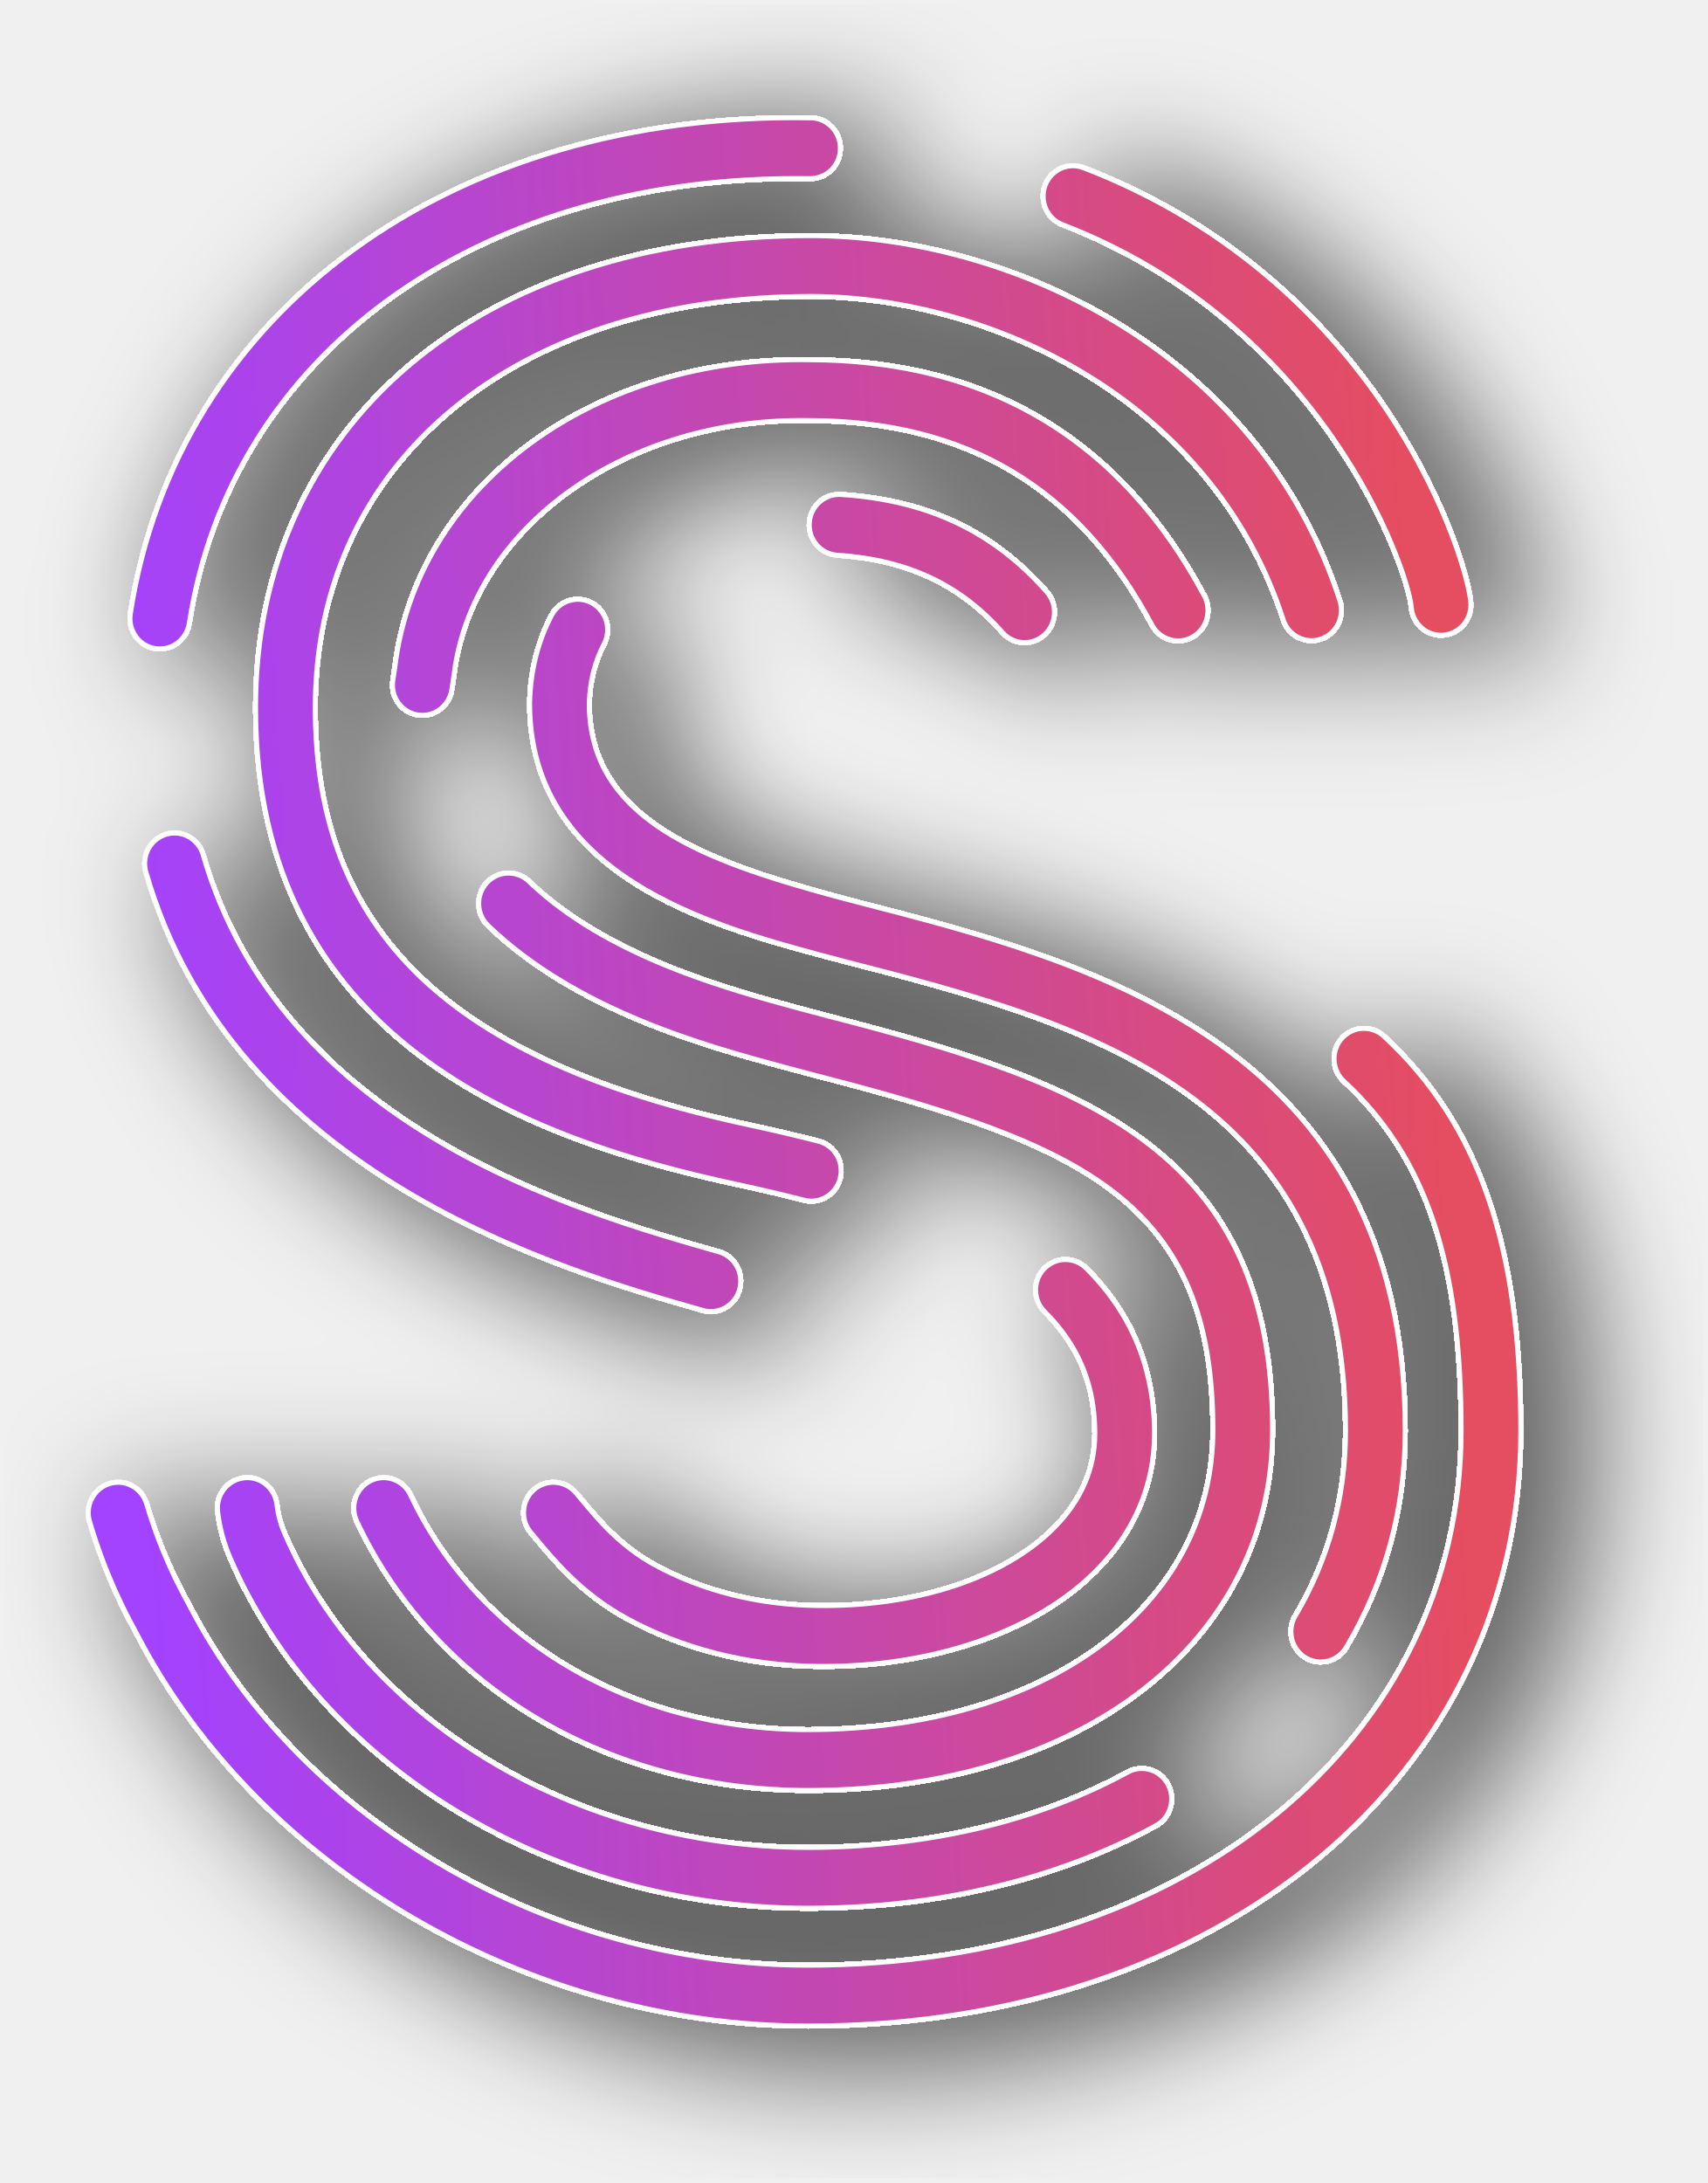
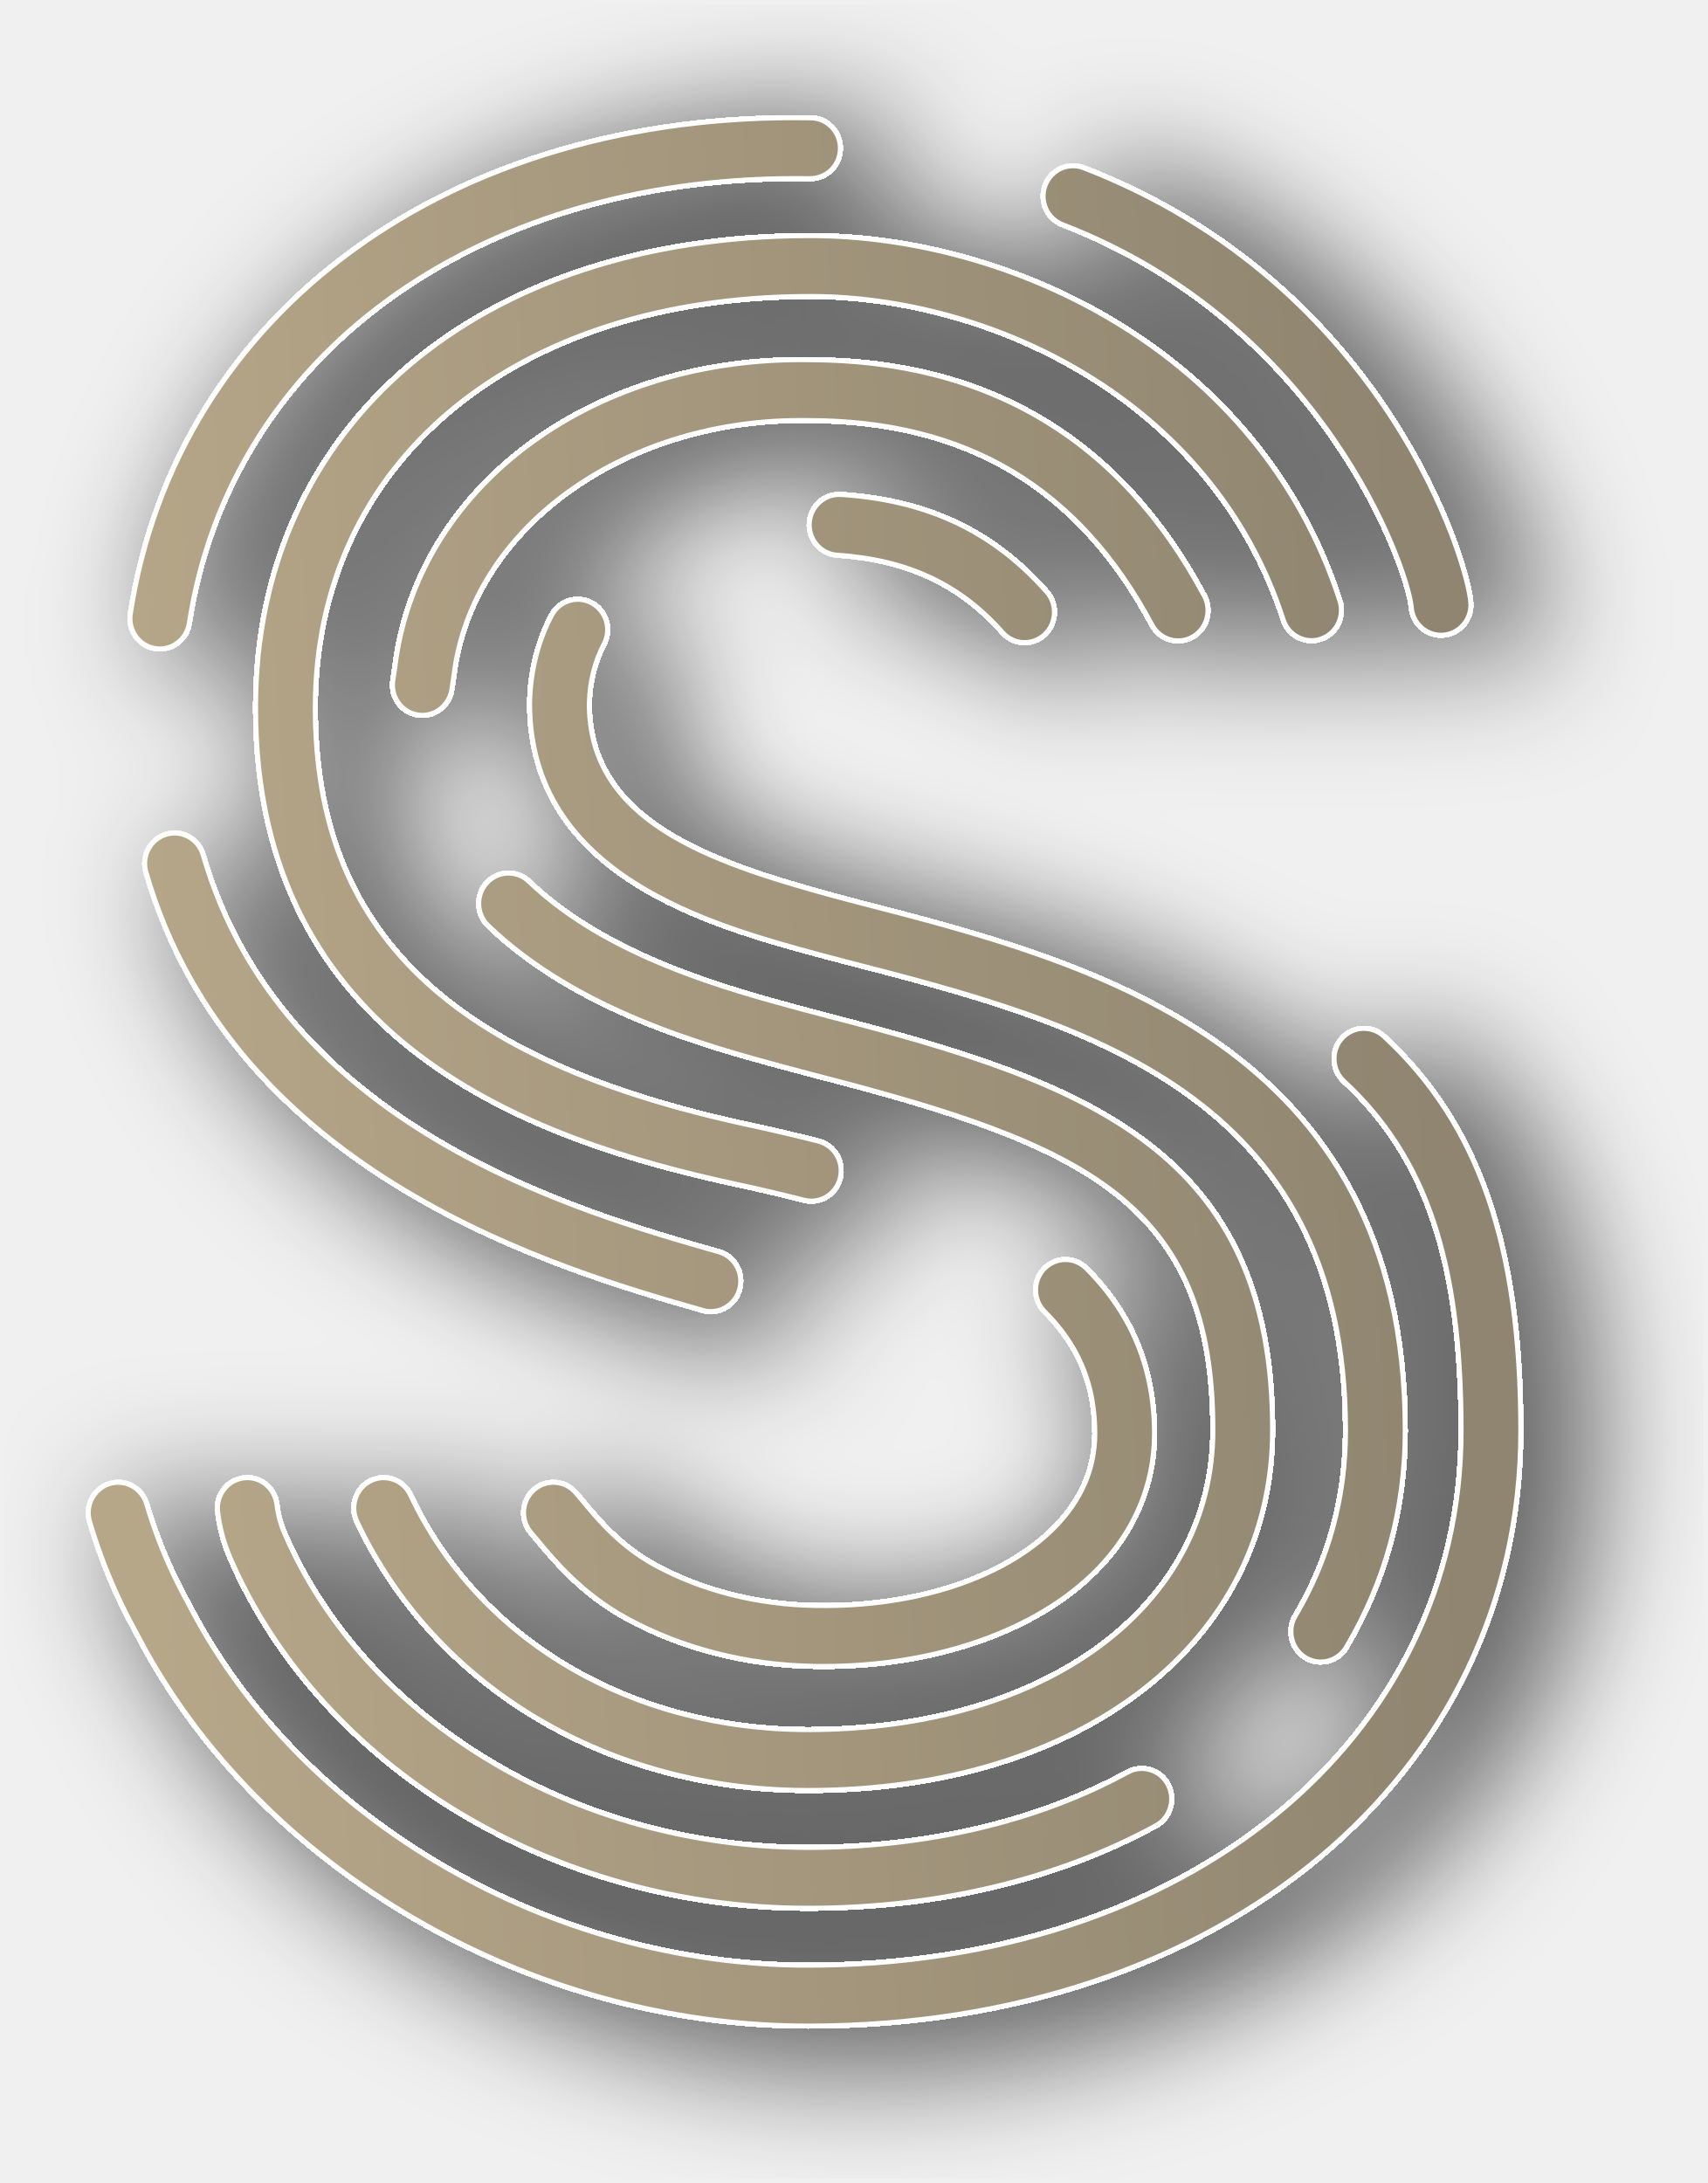
<svg xmlns="http://www.w3.org/2000/svg" width="348" height="445" viewBox="0 0 348 445" fill="none">
  <g filter="url(#filter0_d_1948_918)">
    <path d="M92.279 139.378L92.117 140.475C91.68 143.558 89.076 145.811 86.095 145.811C85.837 145.811 85.574 145.793 85.307 145.762C82.008 145.316 79.666 142.278 80.056 138.914C80.069 138.825 80.165 138.173 80.27 137.473L80.48 136.081C84.87 99.743 119.693 73.322 163.283 73.322L164.749 73.336C201.271 73.336 228.458 89.531 245.5 121.474C247.101 124.477 246.012 128.242 243.062 129.875C240.116 131.517 236.423 130.393 234.821 127.395C219.866 99.355 196.925 85.721 164.697 85.721L163.231 85.712C126.525 85.712 96.113 108.041 92.537 137.651C92.516 137.816 92.393 138.628 92.279 139.378Z" fill="url(#paint0_linear_1948_918)" />
    <path d="M169.239 207.231C222.037 220.803 259.404 234.794 259.404 291.498C259.404 334.76 220.457 364.973 164.697 364.973C123.855 364.973 88.616 343.946 72.725 310.098C71.276 307.01 72.554 303.312 75.583 301.835C78.611 300.354 82.24 301.666 83.688 304.753C97.54 334.256 128.578 352.584 164.697 352.584C213.302 352.584 247.25 327.466 247.25 291.498C247.25 245.14 221.315 233.397 166.268 219.241L159.826 217.528C144.04 213.259 117.61 206.107 99.492 188.685C97.054 186.339 96.94 182.417 99.242 179.928C101.544 177.447 105.391 177.327 107.833 179.669C123.703 194.928 148.246 201.576 162.923 205.552L162.946 205.558L169.239 207.231Z" fill="url(#paint1_linear_1948_918)" />
    <path d="M213.376 120.64C215.621 123.183 215.42 127.1 212.93 129.389C211.766 130.46 210.313 130.982 208.864 130.982C207.201 130.982 205.542 130.294 204.348 128.934C195.678 119.123 184.969 114.113 170.649 113.167C167.301 112.944 164.758 110 164.977 106.582C165.196 103.165 168.124 100.604 171.437 100.805C189.122 101.973 202.448 108.277 213.376 120.64Z" fill="url(#paint2_linear_1948_918)" />
    <path d="M286.442 291.672C286.442 307.528 282.402 322.371 274.432 335.8C273.29 337.727 271.281 338.789 269.229 338.789C268.152 338.789 267.067 338.499 266.086 337.892C263.215 336.121 262.296 332.316 264.034 329.389C270.839 317.923 274.288 305.23 274.288 291.672C274.288 222.257 219.973 208.286 172.053 195.959L172.045 195.957L167.095 194.65L167.081 194.646C144.965 188.636 107.964 178.582 107.964 143.331C108.113 136.781 109.61 130.812 112.415 125.458C113.995 122.433 117.667 121.3 120.634 122.902C123.597 124.517 124.718 128.269 123.138 131.285C121.234 134.925 120.219 139.021 120.118 143.473C120.122 167.101 143.821 175.506 170.224 182.68L175.021 183.947C222.042 196.038 286.442 212.603 286.442 291.672Z" fill="url(#paint3_linear_1948_918)" />
    <path d="M238.112 363.782C239.696 366.798 238.585 370.554 235.622 372.165C215.455 383.171 190.929 388.984 164.697 388.984C112.739 388.984 65.408 360.302 46.921 317.611C45.604 314.573 44.746 311.387 44.374 308.144C43.98 304.749 46.365 301.67 49.7 301.273C53.022 300.849 56.051 303.299 56.445 306.703C56.676 308.715 57.211 310.705 58.038 312.61C74.616 350.879 117.475 376.599 164.697 376.599C188.934 376.599 211.477 371.286 229.889 361.243C232.852 359.628 236.528 360.766 238.112 363.782Z" fill="url(#paint4_linear_1948_918)" />
    <path d="M235.333 292.252C235.333 302.728 231.188 312.427 223.35 320.292C211.192 332.499 190.553 339.69 167.883 339.69C167.314 339.69 166.749 339.686 166.176 339.677C152.303 339.472 138.972 336.077 127.637 329.857C118.623 324.915 112.993 318.146 109.628 314.1C109.129 313.497 108.673 312.953 108.271 312.485C106.039 309.928 106.262 306.016 108.765 303.74C111.282 301.465 115.12 301.688 117.348 304.249C117.79 304.755 118.28 305.342 118.821 305.991L118.903 306.089C121.892 309.684 126.408 315.117 133.396 318.949C143.024 324.227 154.421 327.114 166.36 327.288C186.478 327.631 204.632 321.693 214.825 311.463C220.365 305.9 223.18 299.435 223.18 292.252C223.18 285.761 221.784 280.148 218.908 275.094C217.372 272.399 215.363 269.802 212.939 267.389C210.54 264.998 210.496 261.076 212.842 258.627C215.188 256.182 219.035 256.142 221.438 258.528C224.646 261.727 227.333 265.212 229.42 268.883C233.346 275.776 235.333 283.642 235.333 292.252Z" fill="url(#paint5_linear_1948_918)" />
    <path d="M166.863 232.639C170.119 233.473 172.093 236.846 171.27 240.161C170.574 242.972 168.102 244.841 165.384 244.841C164.889 244.841 164.39 244.778 163.891 244.649C159.629 243.556 155.055 242.481 150.294 241.455C108.144 232.407 52.103 212.478 52.103 144.263C52.103 86.711 97.561 48.04 165.217 48.04C205.595 48.04 256.585 71.324 273.119 122.451C274.17 125.704 272.437 129.201 269.251 130.277C266.069 131.347 262.625 129.576 261.579 126.328C246.935 81.049 201.363 60.425 165.217 60.425C104.831 60.425 64.261 94.121 64.261 144.263C64.261 189.948 91.566 216.181 152.801 229.333C157.721 230.39 162.452 231.506 166.863 232.639Z" fill="url(#paint6_linear_1948_918)" />
    <path d="M282.109 211.242C301.4 229.079 310 253.884 310 291.672C310 361.979 248.891 413 164.697 413C107.881 413 53.018 381.101 28.168 333.627L27.604 332.556C25.647 328.934 21.582 321.381 18.26 310.156C17.293 306.881 19.109 303.428 22.326 302.438C25.534 301.438 28.925 303.299 29.897 306.578C32.851 316.558 36.501 323.339 38.256 326.596L38.895 327.801C61.688 371.348 112.24 400.611 164.697 400.611C241.85 400.611 297.847 354.792 297.847 291.672C297.847 257.221 290.695 235.909 273.947 220.419C271.461 218.117 271.273 214.2 273.527 211.666C275.78 209.141 279.627 208.945 282.109 211.242Z" fill="url(#paint7_linear_1948_918)" />
    <path d="M146.547 255.187C149.782 256.11 151.668 259.523 150.766 262.82C150.014 265.56 147.572 267.353 144.915 267.353C144.372 267.353 143.821 267.277 143.274 267.121L143.269 267.12C114.658 258.964 47.669 239.867 29.748 177.768C28.798 174.485 30.641 171.04 33.862 170.077C37.079 169.1 40.462 170.987 41.407 174.266C57.425 229.787 117.618 246.942 146.547 255.187Z" fill="url(#paint8_linear_1948_918)" />
    <path d="M162.255 36.391C96.494 36.391 46.965 72.555 38.584 127.042C38.111 130.098 35.529 132.28 32.588 132.28C32.273 132.28 31.958 132.257 31.634 132.199C28.321 131.673 26.054 128.505 26.575 125.119C36.059 63.485 91.828 22.77 165.314 24.028C168.671 24.082 171.349 26.897 171.297 30.314C171.244 33.736 168.583 36.377 165.126 36.413C164.167 36.4 163.204 36.391 162.255 36.391Z" fill="url(#paint9_linear_1948_918)" />
    <path d="M287.676 123.616C287.851 126.922 290.534 129.482 293.741 129.482C293.851 129.482 293.96 129.482 294.07 129.474C297.422 129.291 299.996 126.373 299.816 122.96C299.409 115.152 282.577 57.98 220.873 34.196C217.731 32.991 214.225 34.606 213.039 37.801C211.853 41.004 213.438 44.578 216.575 45.791C269.745 66.278 286.765 115.527 287.676 123.616Z" fill="url(#paint10_linear_1948_918)" />
    <path d="M92.279 139.378L92.117 140.475C91.68 143.558 89.076 145.811 86.095 145.811C85.837 145.811 85.574 145.793 85.307 145.762C82.008 145.316 79.666 142.278 80.056 138.914C80.069 138.825 80.165 138.173 80.27 137.473L80.48 136.081C84.87 99.743 119.693 73.322 163.283 73.322L164.749 73.336C201.271 73.336 228.458 89.531 245.5 121.474C247.101 124.477 246.012 128.242 243.062 129.875C240.116 131.517 236.423 130.393 234.821 127.395C219.866 99.355 196.925 85.721 164.697 85.721L163.231 85.712C126.525 85.712 96.113 108.041 92.537 137.651C92.516 137.816 92.393 138.628 92.279 139.378Z" stroke="white" />
    <path d="M169.239 207.231C222.037 220.803 259.404 234.794 259.404 291.498C259.404 334.76 220.457 364.973 164.697 364.973C123.855 364.973 88.616 343.946 72.725 310.098C71.276 307.01 72.554 303.312 75.583 301.835C78.611 300.354 82.24 301.666 83.688 304.753C97.54 334.256 128.578 352.584 164.697 352.584C213.302 352.584 247.25 327.466 247.25 291.498C247.25 245.14 221.315 233.397 166.268 219.241L159.826 217.528C144.04 213.259 117.61 206.107 99.492 188.685C97.054 186.339 96.94 182.417 99.242 179.928C101.544 177.447 105.391 177.327 107.833 179.669C123.703 194.928 148.246 201.576 162.923 205.552L162.946 205.558L169.239 207.231Z" stroke="white" />
    <path d="M213.376 120.64C215.621 123.183 215.42 127.1 212.93 129.389C211.766 130.46 210.313 130.982 208.864 130.982C207.201 130.982 205.542 130.294 204.348 128.934C195.678 119.123 184.969 114.113 170.649 113.167C167.301 112.944 164.758 110 164.977 106.582C165.196 103.165 168.124 100.604 171.437 100.805C189.122 101.973 202.448 108.277 213.376 120.64Z" stroke="white" />
    <path d="M286.442 291.672C286.442 307.528 282.402 322.371 274.432 335.8C273.29 337.727 271.281 338.789 269.229 338.789C268.152 338.789 267.067 338.499 266.086 337.892C263.215 336.121 262.296 332.316 264.034 329.389C270.839 317.923 274.288 305.23 274.288 291.672C274.288 222.257 219.973 208.286 172.053 195.959L172.045 195.957L167.095 194.65L167.081 194.646C144.965 188.636 107.964 178.582 107.964 143.331C108.113 136.781 109.61 130.812 112.415 125.458C113.995 122.433 117.667 121.3 120.634 122.902C123.597 124.517 124.718 128.269 123.138 131.285C121.234 134.925 120.219 139.021 120.118 143.473C120.122 167.101 143.821 175.506 170.224 182.68L175.021 183.947C222.042 196.038 286.442 212.603 286.442 291.672Z" stroke="white" />
    <path d="M238.112 363.782C239.696 366.798 238.585 370.554 235.622 372.165C215.455 383.171 190.929 388.984 164.697 388.984C112.739 388.984 65.408 360.302 46.921 317.611C45.604 314.573 44.746 311.387 44.374 308.144C43.98 304.749 46.365 301.67 49.7 301.273C53.022 300.849 56.051 303.299 56.445 306.703C56.676 308.715 57.211 310.705 58.038 312.61C74.616 350.879 117.475 376.599 164.697 376.599C188.934 376.599 211.477 371.286 229.889 361.243C232.852 359.628 236.528 360.766 238.112 363.782Z" stroke="white" />
    <path d="M235.333 292.252C235.333 302.728 231.188 312.427 223.35 320.292C211.192 332.499 190.553 339.69 167.883 339.69C167.314 339.69 166.749 339.686 166.176 339.677C152.303 339.472 138.972 336.077 127.637 329.857C118.623 324.915 112.993 318.146 109.628 314.1C109.129 313.497 108.673 312.953 108.271 312.485C106.039 309.928 106.262 306.016 108.765 303.74C111.282 301.465 115.12 301.688 117.348 304.249C117.79 304.755 118.28 305.342 118.821 305.991L118.903 306.089C121.892 309.684 126.408 315.117 133.396 318.949C143.024 324.227 154.421 327.114 166.36 327.288C186.478 327.631 204.632 321.693 214.825 311.463C220.365 305.9 223.18 299.435 223.18 292.252C223.18 285.761 221.784 280.148 218.908 275.094C217.372 272.399 215.363 269.802 212.939 267.389C210.54 264.998 210.496 261.076 212.842 258.627C215.188 256.182 219.035 256.142 221.438 258.528C224.646 261.727 227.333 265.212 229.42 268.883C233.346 275.776 235.333 283.642 235.333 292.252Z" stroke="white" />
    <path d="M166.863 232.639C170.119 233.473 172.093 236.846 171.27 240.161C170.574 242.972 168.102 244.841 165.384 244.841C164.889 244.841 164.39 244.778 163.891 244.649C159.629 243.556 155.055 242.481 150.294 241.455C108.144 232.407 52.103 212.478 52.103 144.263C52.103 86.711 97.561 48.04 165.217 48.04C205.595 48.04 256.585 71.324 273.119 122.451C274.17 125.704 272.437 129.201 269.251 130.277C266.069 131.347 262.625 129.576 261.579 126.328C246.935 81.049 201.363 60.425 165.217 60.425C104.831 60.425 64.261 94.121 64.261 144.263C64.261 189.948 91.566 216.181 152.801 229.333C157.721 230.39 162.452 231.506 166.863 232.639Z" stroke="white" />
    <path d="M282.109 211.242C301.4 229.079 310 253.884 310 291.672C310 361.979 248.891 413 164.697 413C107.881 413 53.018 381.101 28.168 333.627L27.604 332.556C25.647 328.934 21.582 321.381 18.26 310.156C17.293 306.881 19.109 303.428 22.326 302.438C25.534 301.438 28.925 303.299 29.897 306.578C32.851 316.558 36.501 323.339 38.256 326.596L38.895 327.801C61.688 371.348 112.24 400.611 164.697 400.611C241.85 400.611 297.847 354.792 297.847 291.672C297.847 257.221 290.695 235.909 273.947 220.419C271.461 218.117 271.273 214.2 273.527 211.666C275.78 209.141 279.627 208.945 282.109 211.242Z" stroke="white" />
    <path d="M146.547 255.187C149.782 256.11 151.668 259.523 150.766 262.82C150.014 265.56 147.572 267.353 144.915 267.353C144.372 267.353 143.821 267.277 143.274 267.121L143.269 267.12C114.658 258.964 47.669 239.867 29.748 177.768C28.798 174.485 30.641 171.04 33.862 170.077C37.079 169.1 40.462 170.987 41.407 174.266C57.425 229.787 117.618 246.942 146.547 255.187Z" stroke="white" />
    <path d="M162.255 36.391C96.494 36.391 46.965 72.555 38.584 127.042C38.111 130.098 35.529 132.28 32.588 132.28C32.273 132.28 31.958 132.257 31.634 132.199C28.321 131.673 26.054 128.505 26.575 125.119C36.059 63.485 91.828 22.77 165.314 24.028C168.671 24.082 171.349 26.897 171.297 30.314C171.244 33.736 168.583 36.377 165.126 36.413C164.167 36.4 163.204 36.391 162.255 36.391Z" stroke="white" />
    <path d="M287.676 123.616C287.851 126.922 290.534 129.482 293.741 129.482C293.851 129.482 293.96 129.482 294.07 129.474C297.422 129.291 299.996 126.373 299.816 122.96C299.409 115.152 282.577 57.98 220.873 34.196C217.731 32.991 214.225 34.606 213.039 37.801C211.853 41.004 213.438 44.578 216.575 45.791C269.745 66.278 286.765 115.527 287.676 123.616Z" stroke="white" />
  </g>
  <defs>
    <filter id="filter0_d_1948_918" x="0.9" y="0.9" width="346.2" height="443.2" filterUnits="userSpaceOnUse" color-interpolation-filters="sRGB">
      <feFlood flood-opacity="0" result="BackgroundImageFix" />
      <feColorMatrix in="SourceAlpha" type="matrix" values="0 0 0 0 0 0 0 0 0 0 0 0 0 0 0 0 0 0 127 0" result="hardAlpha" />
      <feOffset dx="10" dy="4" />
      <feGaussianBlur stdDeviation="13.55" />
      <feComposite in2="hardAlpha" operator="out" />
      <feColorMatrix type="matrix" values="0 0 0 0 0 0 0 0 0 0 0 0 0 0 0 0 0 0 1 0" />
      <feBlend mode="normal" in2="BackgroundImageFix" result="effect1_dropShadow_1948_918" />
      <feBlend mode="normal" in="SourceGraphic" in2="effect1_dropShadow_1948_918" result="shape" />
    </filter>
    <linearGradient id="paint0_linear_1948_918" x1="291.654" y1="177.748" x2="22.64" y2="194.362" gradientUnits="userSpaceOnUse">
-       <stop stop-color="#E54D60" />
-       <stop offset="1" stop-color="#A342FF" />
+       <stop stop-color="#8f8570" />
+       <stop offset="1" stop-color="#b7a789" />
    </linearGradient>
    <linearGradient id="paint1_linear_1948_918" x1="291.654" y1="177.748" x2="22.64" y2="194.362" gradientUnits="userSpaceOnUse">
-       <stop stop-color="#E54D60" />
-       <stop offset="1" stop-color="#A342FF" />
+       <stop stop-color="#8f8570" />
+       <stop offset="1" stop-color="#b7a789" />
    </linearGradient>
    <linearGradient id="paint2_linear_1948_918" x1="291.654" y1="177.748" x2="22.64" y2="194.362" gradientUnits="userSpaceOnUse">
-       <stop stop-color="#E54D60" />
-       <stop offset="1" stop-color="#A342FF" />
+       <stop stop-color="#8f8570" />
+       <stop offset="1" stop-color="#b7a789" />
    </linearGradient>
    <linearGradient id="paint3_linear_1948_918" x1="291.654" y1="177.748" x2="22.64" y2="194.362" gradientUnits="userSpaceOnUse">
-       <stop stop-color="#E54D60" />
-       <stop offset="1" stop-color="#A342FF" />
+       <stop stop-color="#8f8570" />
+       <stop offset="1" stop-color="#b7a789" />
    </linearGradient>
    <linearGradient id="paint4_linear_1948_918" x1="291.654" y1="177.748" x2="22.64" y2="194.362" gradientUnits="userSpaceOnUse">
-       <stop stop-color="#E54D60" />
-       <stop offset="1" stop-color="#A342FF" />
+       <stop stop-color="#8f8570" />
+       <stop offset="1" stop-color="#b7a789" />
    </linearGradient>
    <linearGradient id="paint5_linear_1948_918" x1="291.654" y1="177.748" x2="22.64" y2="194.362" gradientUnits="userSpaceOnUse">
-       <stop stop-color="#E54D60" />
-       <stop offset="1" stop-color="#A342FF" />
+       <stop stop-color="#8f8570" />
+       <stop offset="1" stop-color="#b7a789" />
    </linearGradient>
    <linearGradient id="paint6_linear_1948_918" x1="291.654" y1="177.748" x2="22.64" y2="194.362" gradientUnits="userSpaceOnUse">
-       <stop stop-color="#E54D60" />
-       <stop offset="1" stop-color="#A342FF" />
+       <stop stop-color="#8f8570" />
+       <stop offset="1" stop-color="#b7a789" />
    </linearGradient>
    <linearGradient id="paint7_linear_1948_918" x1="291.654" y1="177.748" x2="22.64" y2="194.362" gradientUnits="userSpaceOnUse">
-       <stop stop-color="#E54D60" />
-       <stop offset="1" stop-color="#A342FF" />
+       <stop stop-color="#8f8570" />
+       <stop offset="1" stop-color="#b7a789" />
    </linearGradient>
    <linearGradient id="paint8_linear_1948_918" x1="291.654" y1="177.748" x2="22.64" y2="194.362" gradientUnits="userSpaceOnUse">
-       <stop stop-color="#E54D60" />
-       <stop offset="1" stop-color="#A342FF" />
+       <stop stop-color="#8f8570" />
+       <stop offset="1" stop-color="#b7a789" />
    </linearGradient>
    <linearGradient id="paint9_linear_1948_918" x1="291.654" y1="177.748" x2="22.64" y2="194.362" gradientUnits="userSpaceOnUse">
-       <stop stop-color="#E54D60" />
-       <stop offset="1" stop-color="#A342FF" />
+       <stop stop-color="#8f8570" />
+       <stop offset="1" stop-color="#b7a789" />
    </linearGradient>
    <linearGradient id="paint10_linear_1948_918" x1="291.654" y1="177.748" x2="22.64" y2="194.362" gradientUnits="userSpaceOnUse">
-       <stop stop-color="#E54D60" />
-       <stop offset="1" stop-color="#A342FF" />
+       <stop stop-color="#8f8570" />
+       <stop offset="1" stop-color="#b7a789" />
    </linearGradient>
  </defs>
</svg>
